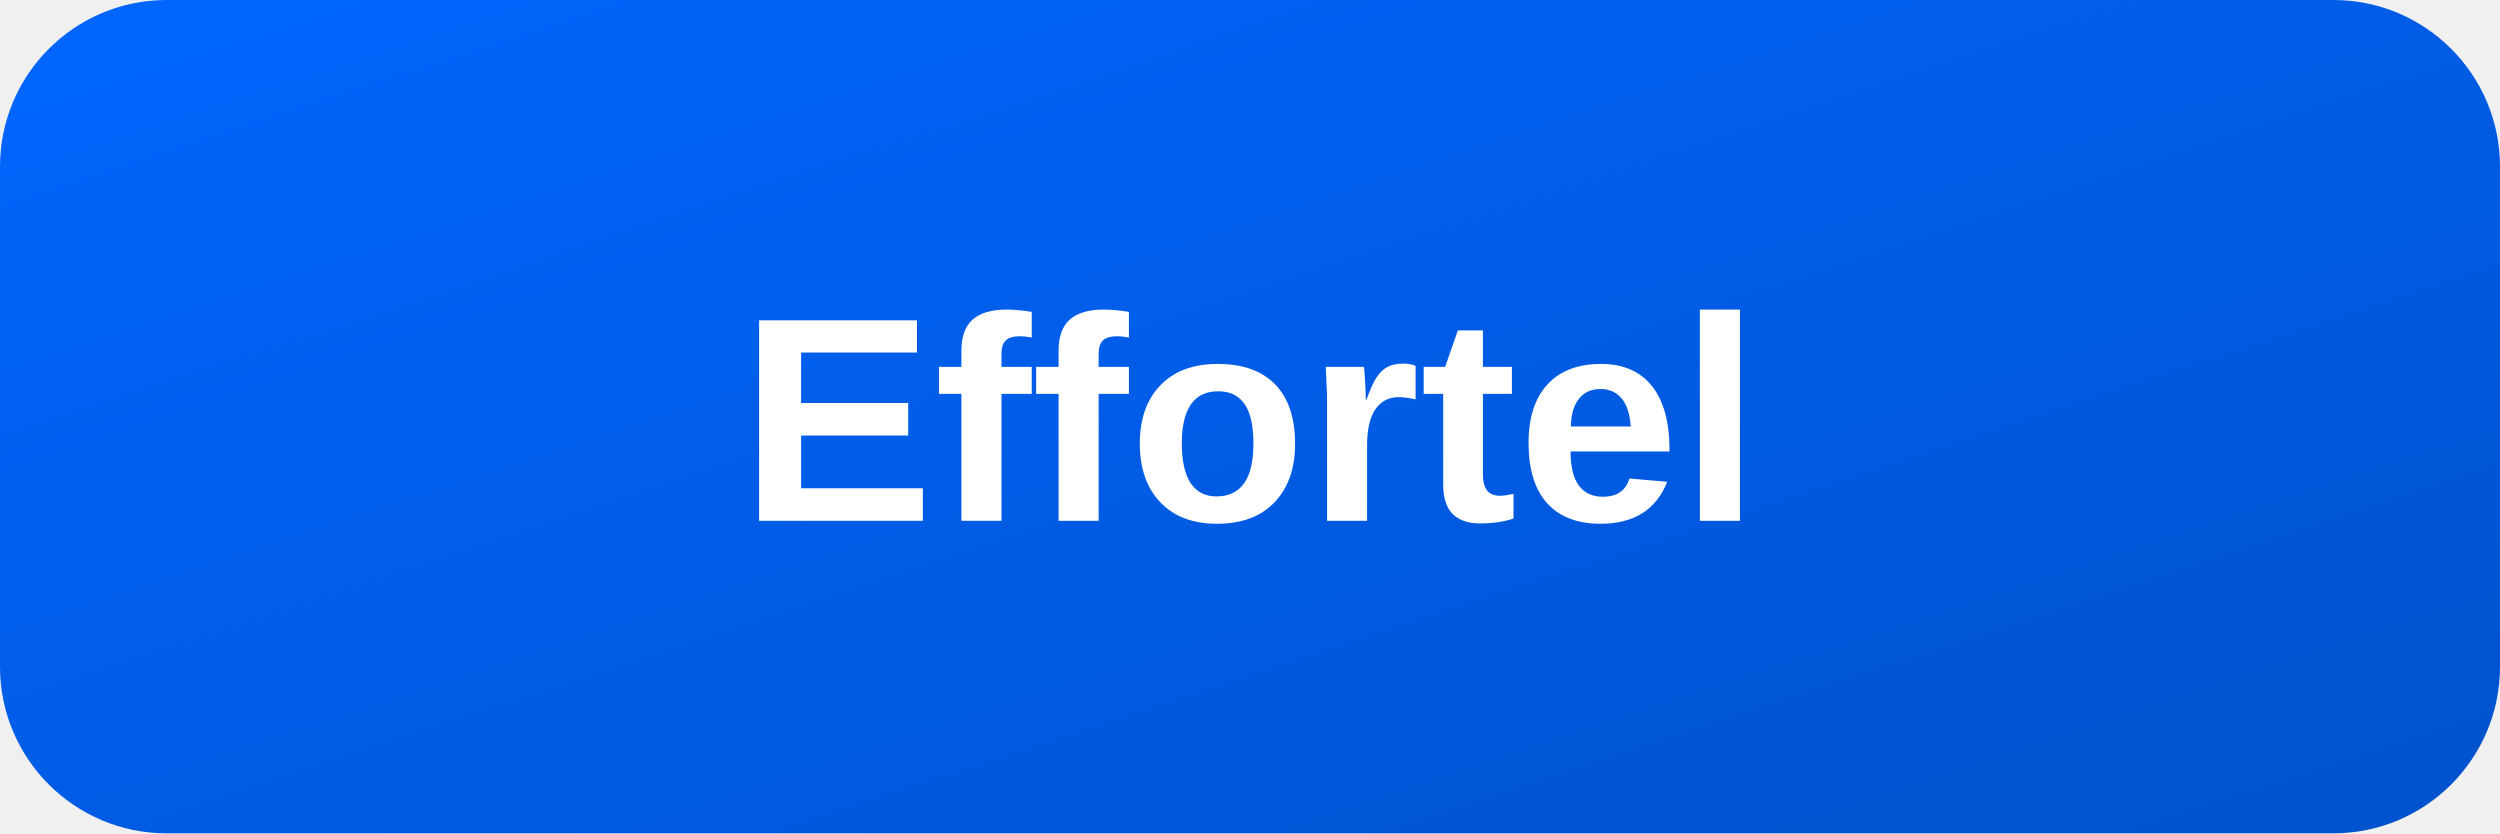
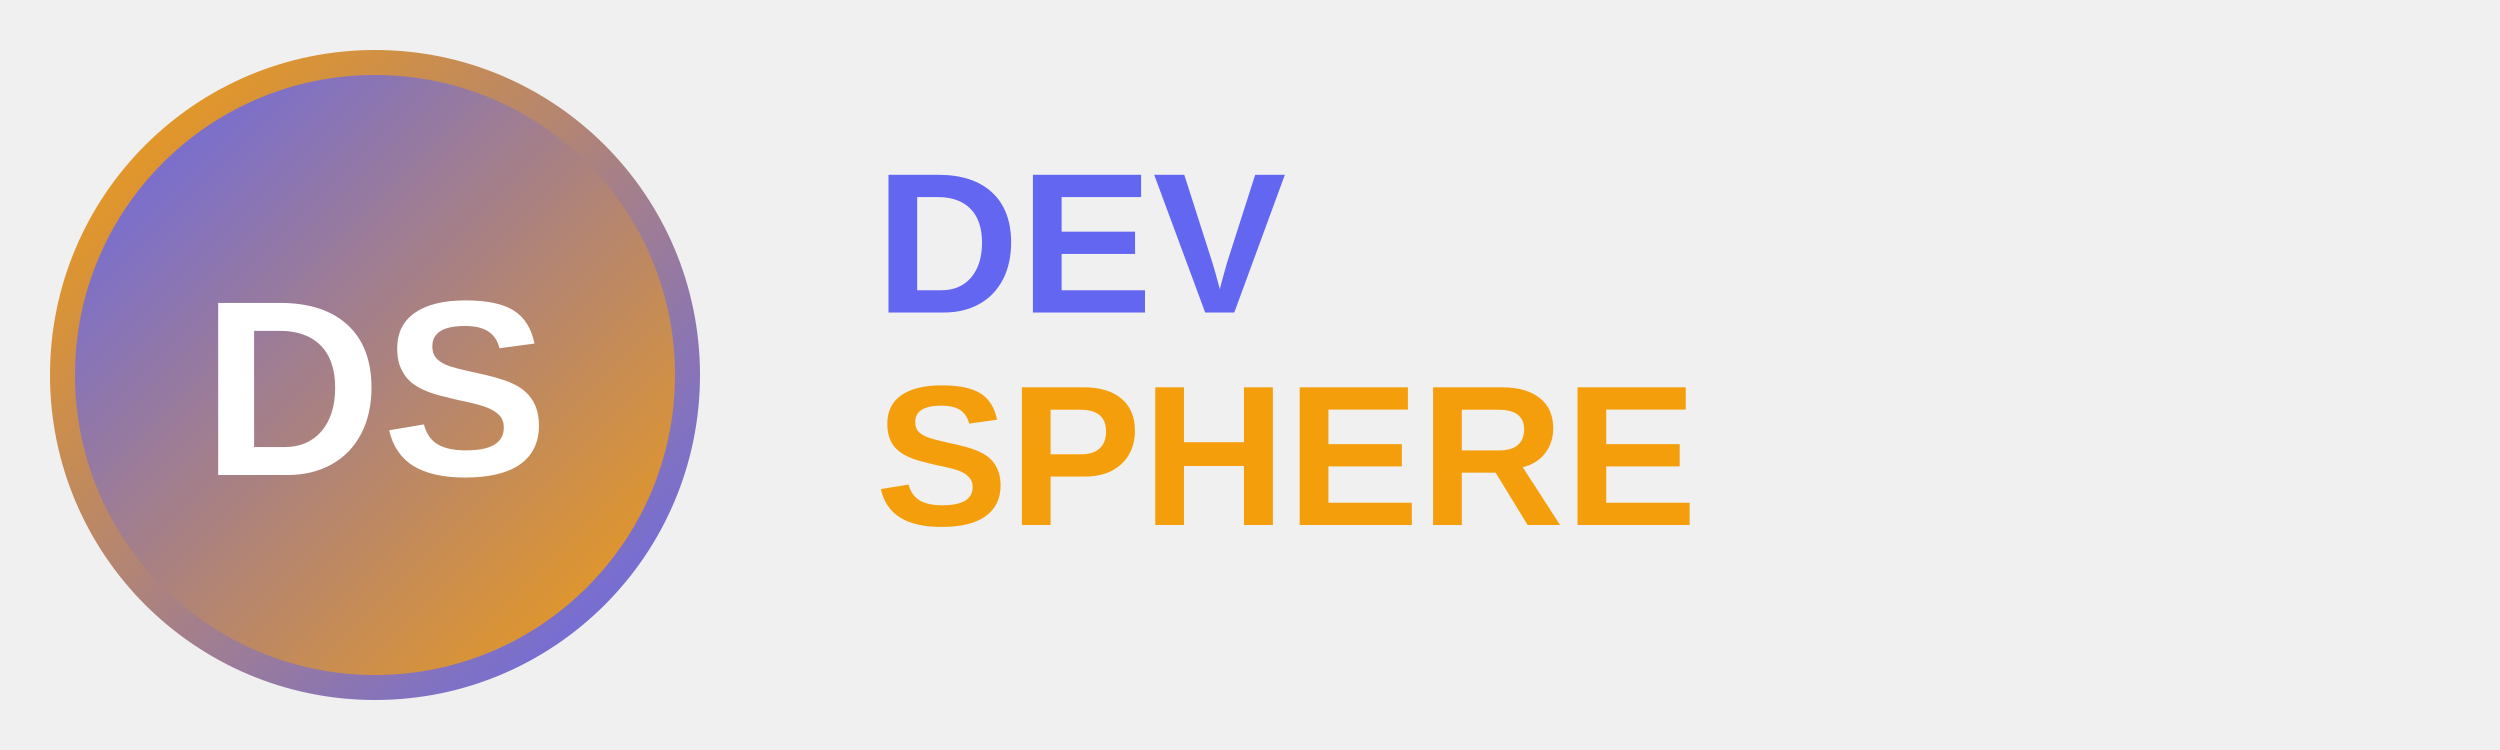
- <svg xmlns="http://www.w3.org/2000/svg" width="120" height="40" viewBox="0 0 120 40" fill="none">
-   <rect width="120" height="40" rx="8" fill="url(#gradient)" />
-   <text x="60" y="25" text-anchor="middle" fill="white" font-family="Arial, sans-serif" font-size="14" font-weight="bold">Effortel</text>
+ <svg xmlns="http://www.w3.org/2000/svg" width="200" height="60" viewBox="0 0 200 60" fill="none">
+   <circle cx="30" cy="30" r="25" fill="url(#gradient1)" stroke="url(#gradient2)" stroke-width="2" />
+   <text x="30" y="38" font-family="Arial, sans-serif" font-size="20" font-weight="bold" text-anchor="middle" fill="white">DS</text>
+   <text x="70" y="25" font-family="Arial, sans-serif" font-size="16" font-weight="bold" fill="#6366f1">DEV</text>
+   <text x="70" y="42" font-family="Arial, sans-serif" font-size="16" font-weight="bold" fill="#f59e0b">SPHERE</text>
  <defs>
-     <linearGradient id="gradient" x1="0%" y1="0%" x2="100%" y2="100%">
-       <stop offset="0%" style="stop-color:#0066ff;stop-opacity:1" />
-       <stop offset="100%" style="stop-color:#0052cc;stop-opacity:1" />
+     <linearGradient id="gradient1" x1="0%" y1="0%" x2="100%" y2="100%">
+       <stop offset="0%" style="stop-color:#6366f1;stop-opacity:1" />
+       <stop offset="100%" style="stop-color:#f59e0b;stop-opacity:1" />
+     </linearGradient>
+     <linearGradient id="gradient2" x1="0%" y1="0%" x2="100%" y2="100%">
+       <stop offset="0%" style="stop-color:#f59e0b;stop-opacity:1" />
+       <stop offset="100%" style="stop-color:#6366f1;stop-opacity:1" />
    </linearGradient>
  </defs>
</svg>
